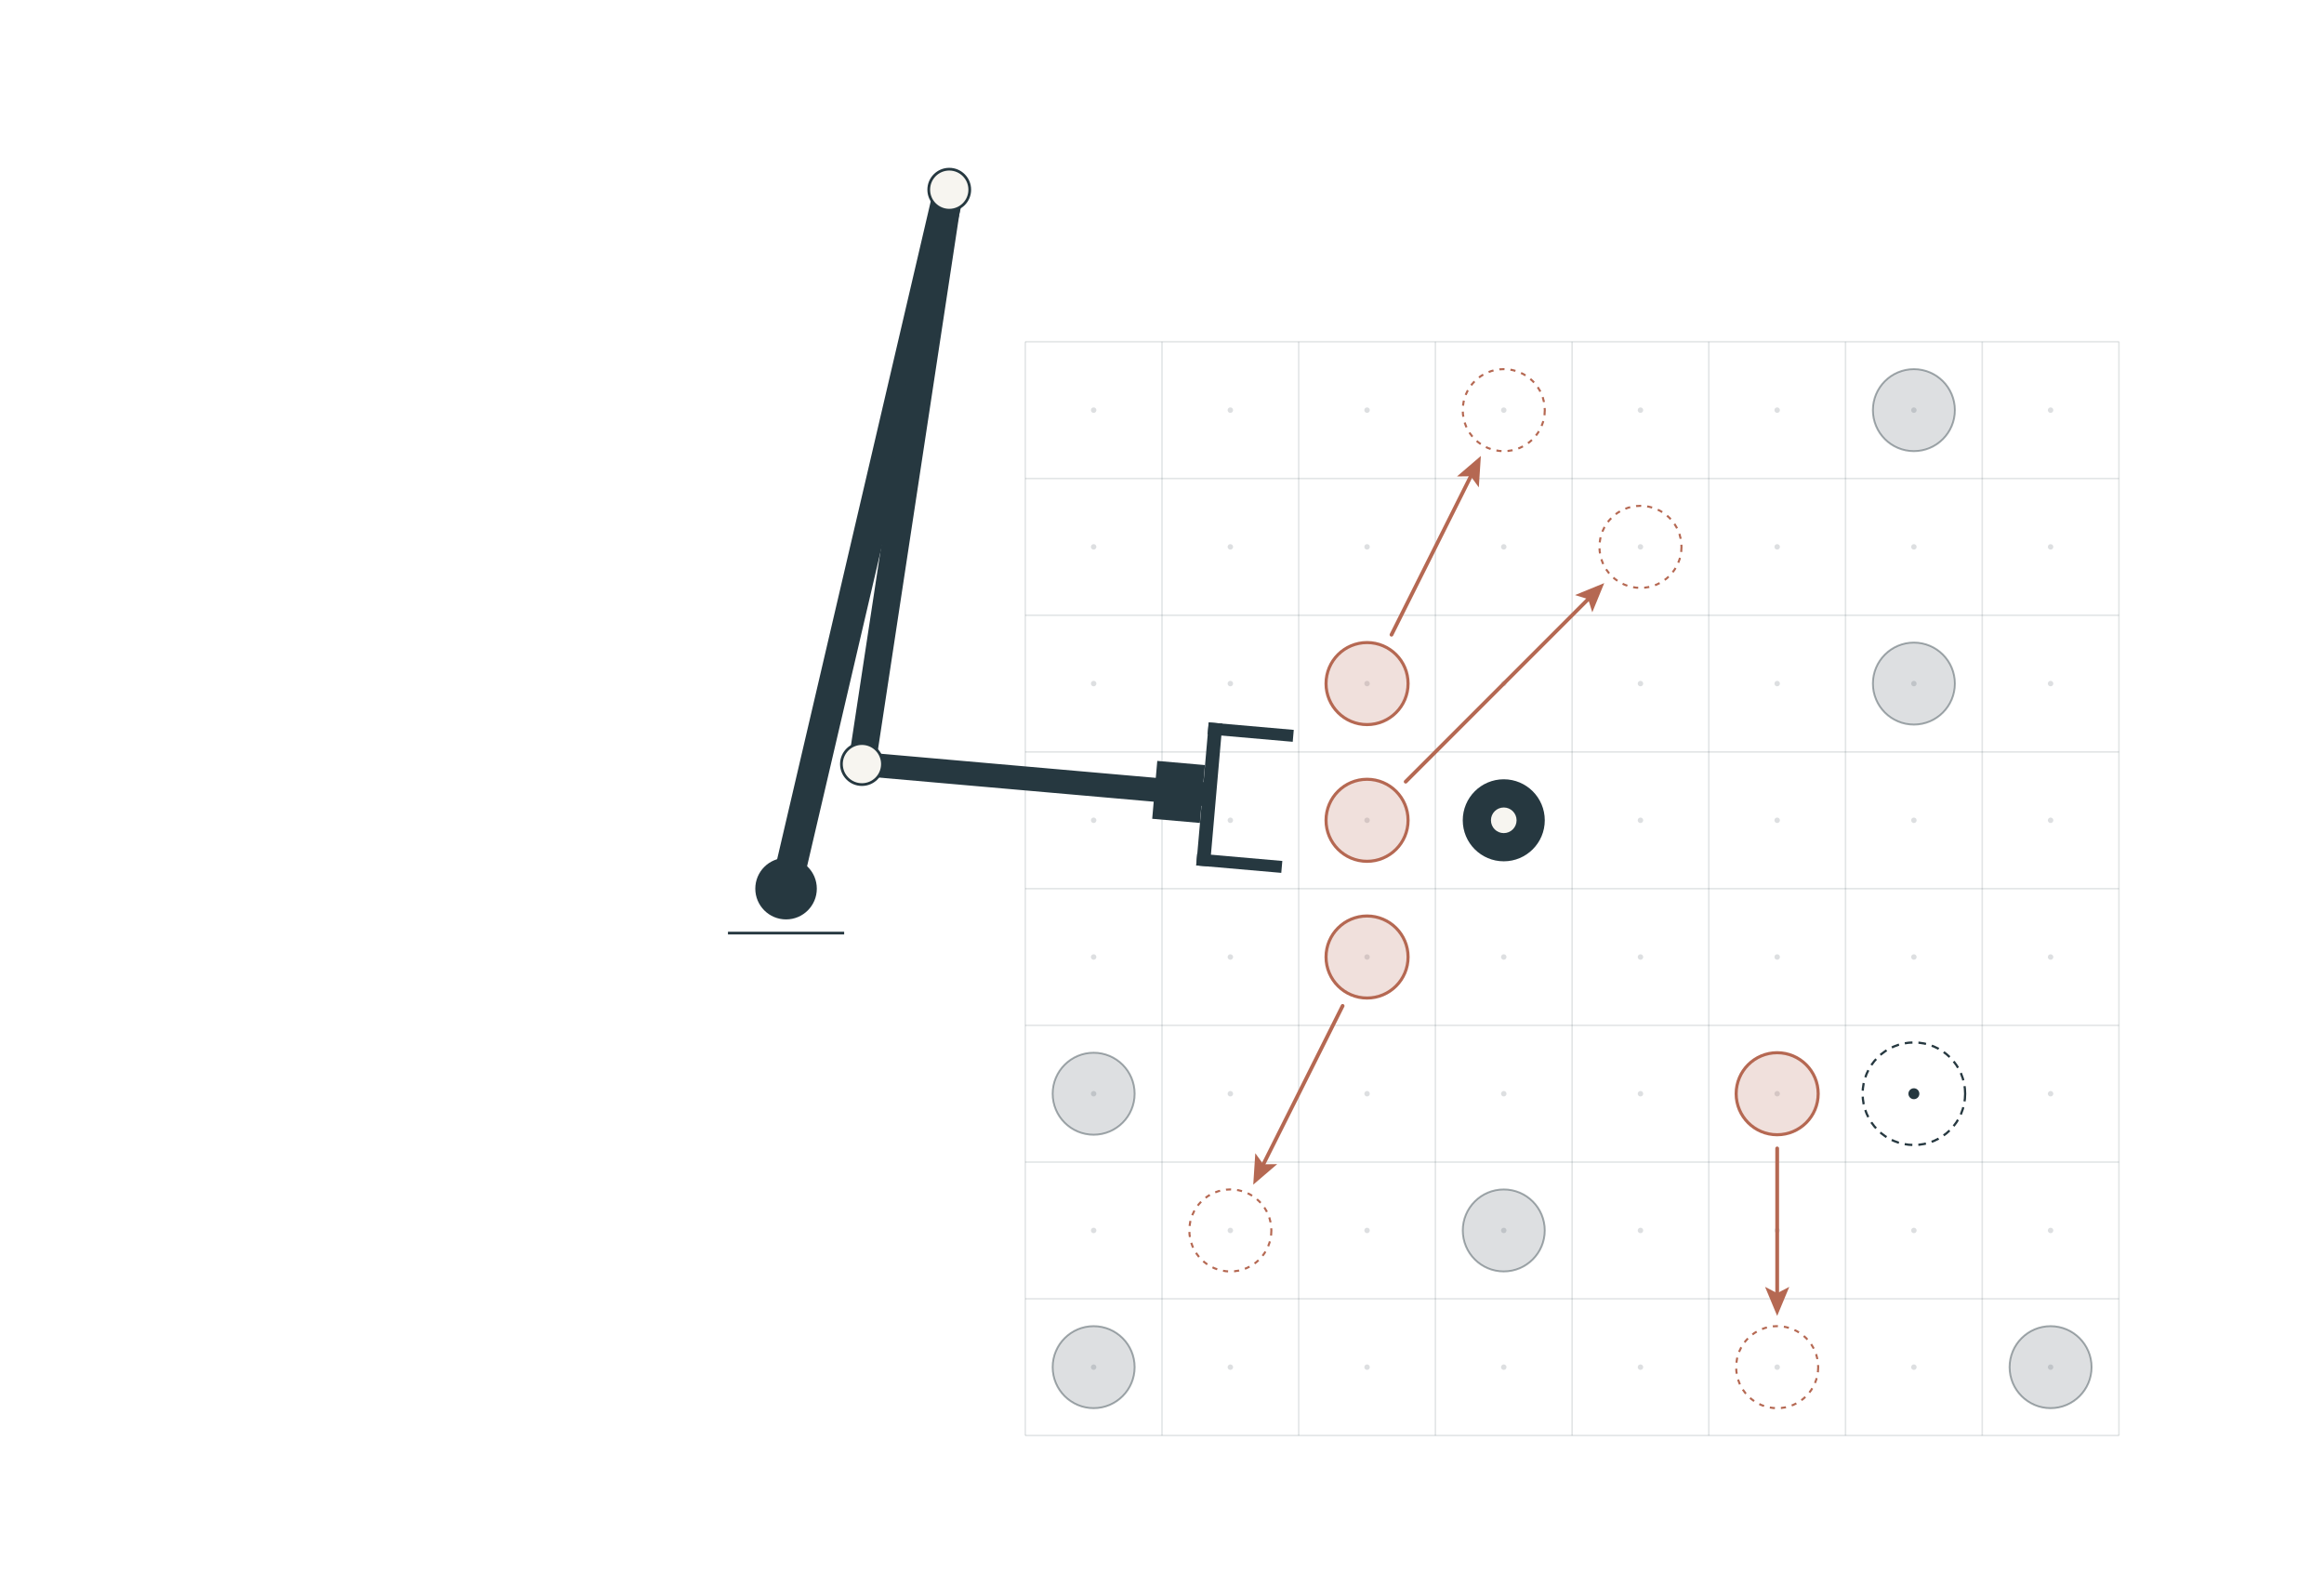
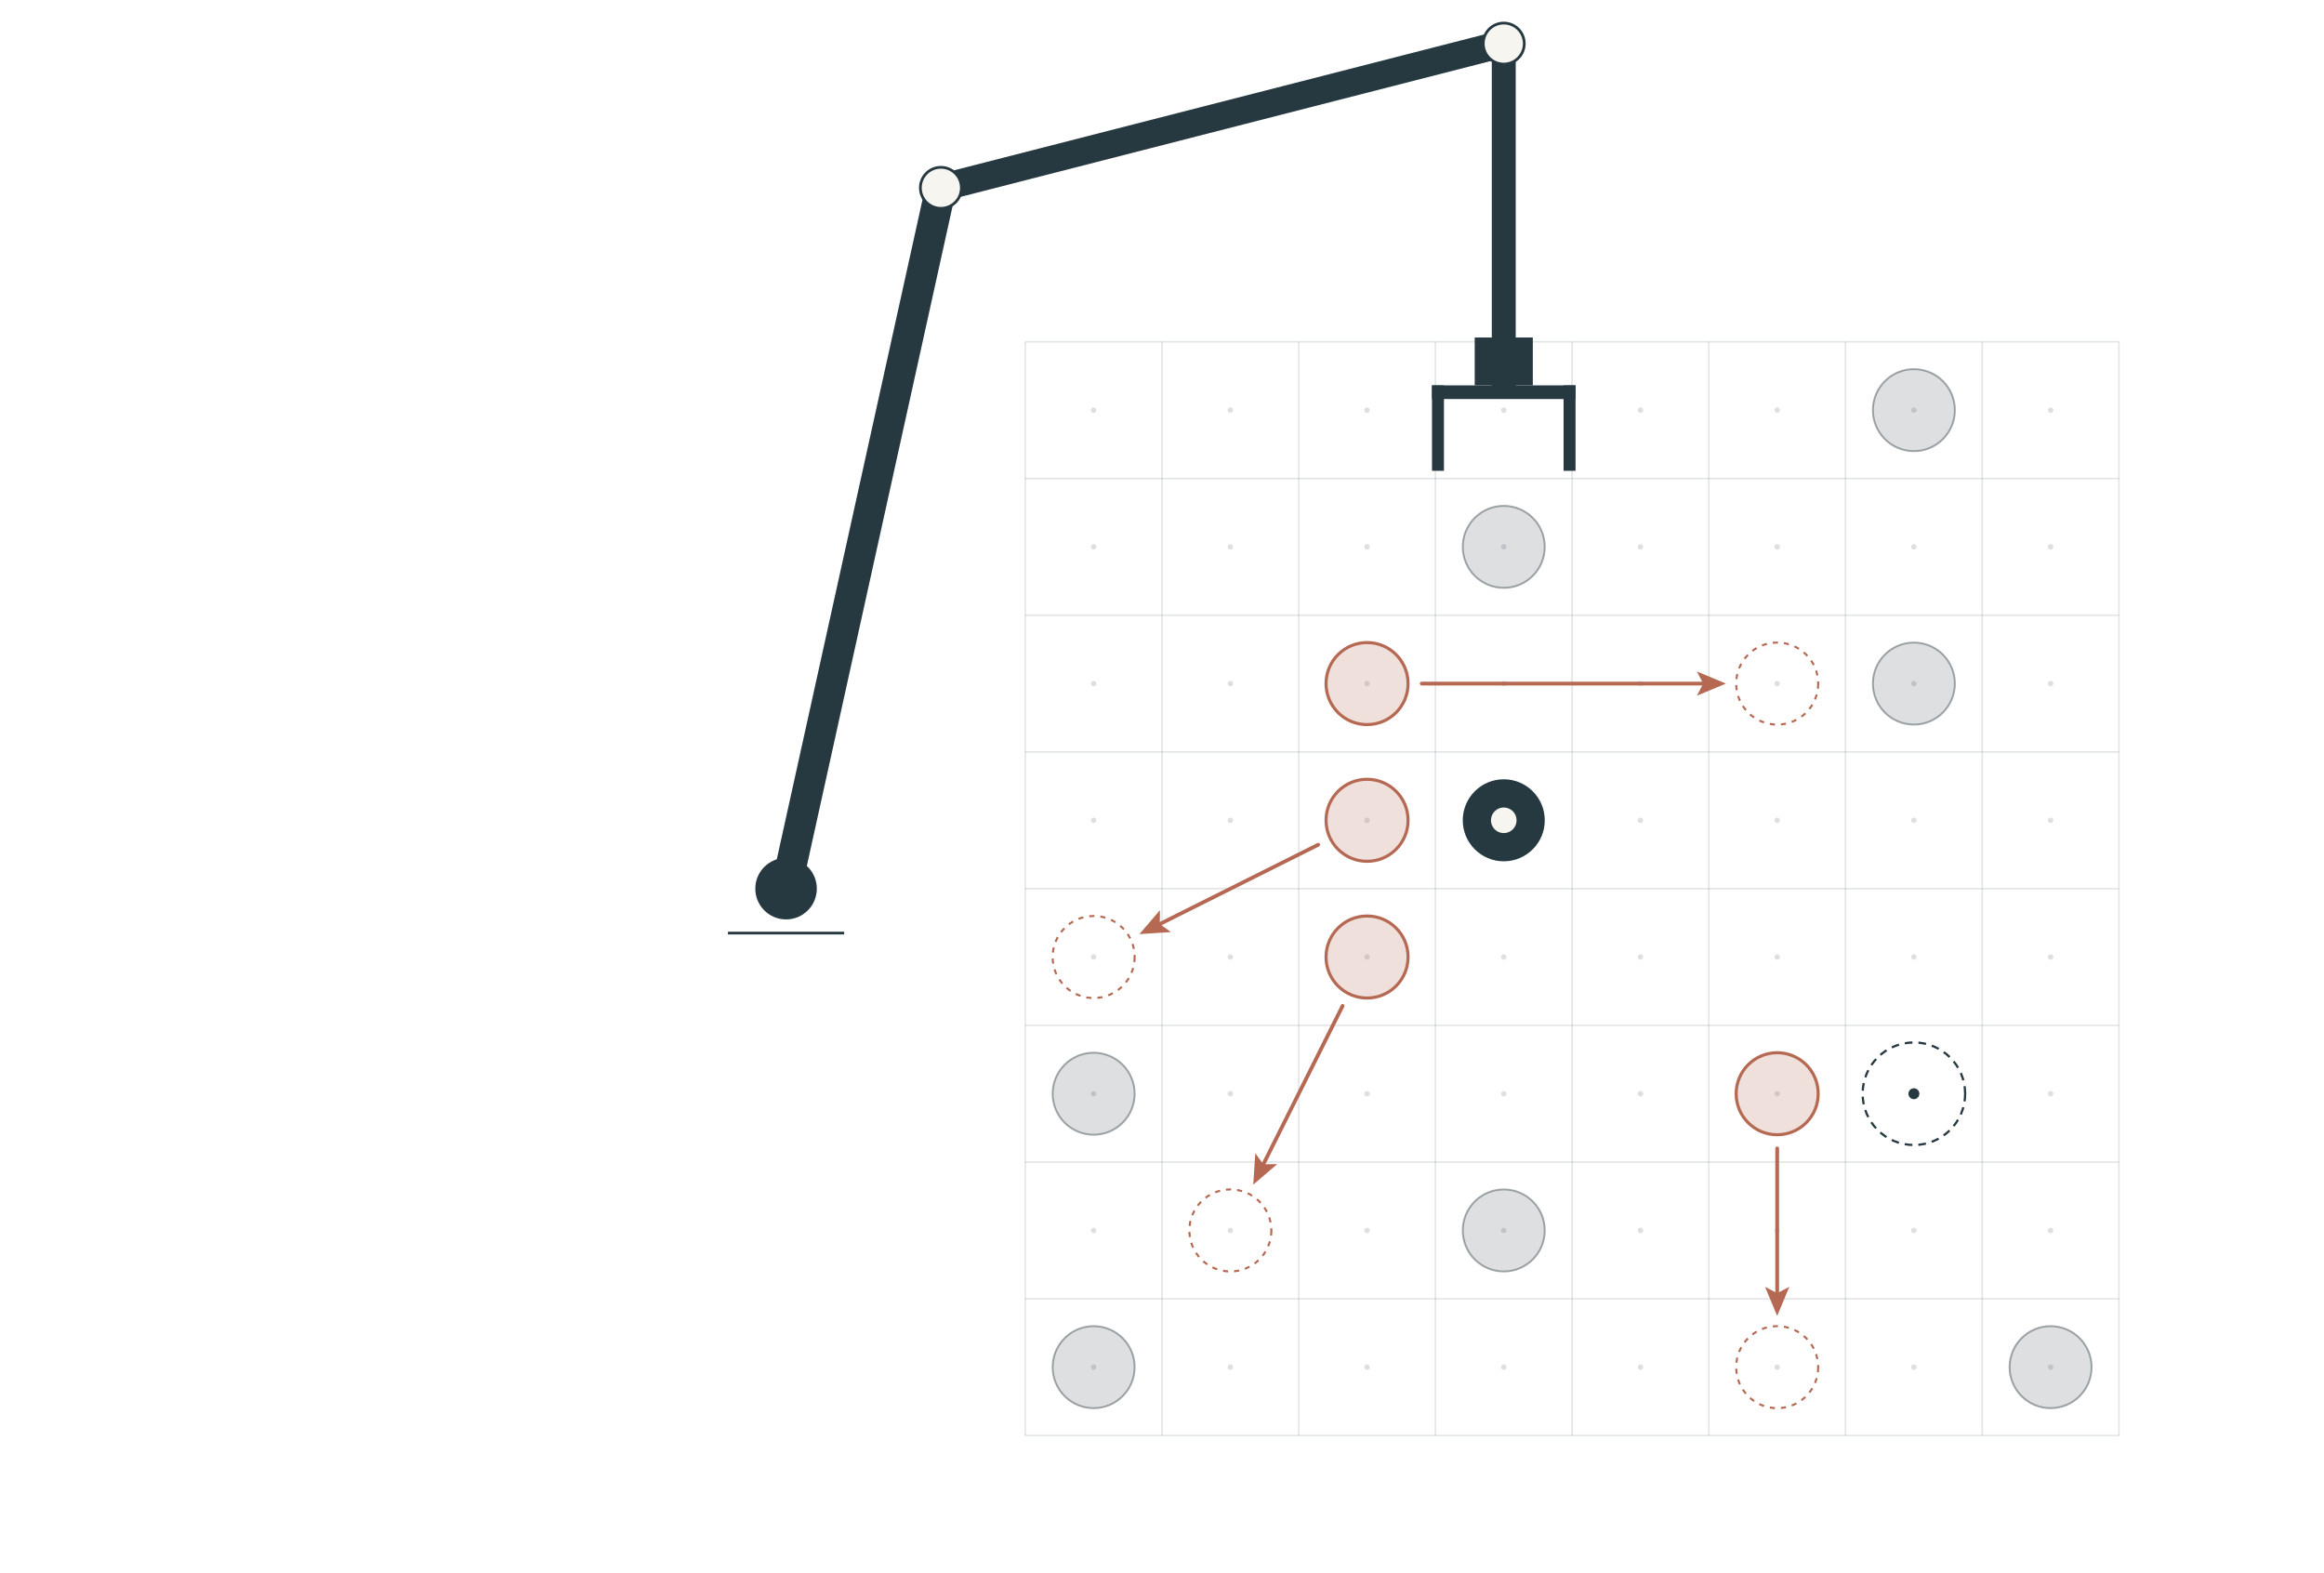
<svg xmlns="http://www.w3.org/2000/svg" viewBox="0 0 1360 920" width="1360" height="920" fill="none" shape-rendering="geometricPrecision">
  <g id="lattice">
    <g id="lattice-lines" stroke="#263840" stroke-width="0.9" stroke-opacity="0.13" fill="none">
      <path d="M600,840 L600,200" />
      <path d="M680,840 L680,200" />
      <path d="M760,840 L760,200" />
      <path d="M840,840 L840,200" />
      <path d="M920,840 L920,200" />
      <path d="M1000,840 L1000,200" />
      <path d="M1080,840 L1080,200" />
      <path d="M1160,840 L1160,200" />
      <path d="M1240,840 L1240,200" />
      <path d="M600,840 L1240,840" />
      <path d="M600,760 L1240,760" />
      <path d="M600,680 L1240,680" />
      <path d="M600,600 L1240,600" />
      <path d="M600,520 L1240,520" />
      <path d="M600,440 L1240,440" />
      <path d="M600,360 L1240,360" />
      <path d="M600,280 L1240,280" />
      <path d="M600,200 L1240,200" />
    </g>
    <g id="lattice-centres">
      <circle cx="640" cy="800" r="1.6" fill="#263840" fill-opacity="0.16" />
      <circle cx="720" cy="800" r="1.6" fill="#263840" fill-opacity="0.16" />
      <circle cx="800" cy="800" r="1.6" fill="#263840" fill-opacity="0.16" />
      <circle cx="880" cy="800" r="1.6" fill="#263840" fill-opacity="0.16" />
      <circle cx="960" cy="800" r="1.6" fill="#263840" fill-opacity="0.16" />
      <circle cx="1040" cy="800" r="1.6" fill="#263840" fill-opacity="0.16" />
      <circle cx="1120" cy="800" r="1.6" fill="#263840" fill-opacity="0.16" />
      <circle cx="1200" cy="800" r="1.6" fill="#263840" fill-opacity="0.16" />
      <circle cx="640" cy="720" r="1.6" fill="#263840" fill-opacity="0.16" />
      <circle cx="720" cy="720" r="1.6" fill="#263840" fill-opacity="0.16" />
      <circle cx="800" cy="720" r="1.6" fill="#263840" fill-opacity="0.16" />
      <circle cx="880" cy="720" r="1.6" fill="#263840" fill-opacity="0.16" />
      <circle cx="960" cy="720" r="1.6" fill="#263840" fill-opacity="0.16" />
      <circle cx="1040" cy="720" r="1.6" fill="#263840" fill-opacity="0.16" />
      <circle cx="1120" cy="720" r="1.6" fill="#263840" fill-opacity="0.16" />
      <circle cx="1200" cy="720" r="1.6" fill="#263840" fill-opacity="0.16" />
      <circle cx="640" cy="640" r="1.6" fill="#263840" fill-opacity="0.16" />
      <circle cx="720" cy="640" r="1.6" fill="#263840" fill-opacity="0.16" />
      <circle cx="800" cy="640" r="1.6" fill="#263840" fill-opacity="0.16" />
      <circle cx="880" cy="640" r="1.6" fill="#263840" fill-opacity="0.16" />
      <circle cx="960" cy="640" r="1.6" fill="#263840" fill-opacity="0.16" />
      <circle cx="1040" cy="640" r="1.6" fill="#263840" fill-opacity="0.16" />
      <circle cx="1120" cy="640" r="1.6" fill="#263840" fill-opacity="0.16" />
      <circle cx="1200" cy="640" r="1.6" fill="#263840" fill-opacity="0.16" />
      <circle cx="640" cy="560" r="1.6" fill="#263840" fill-opacity="0.16" />
      <circle cx="720" cy="560" r="1.6" fill="#263840" fill-opacity="0.16" />
      <circle cx="800" cy="560" r="1.6" fill="#263840" fill-opacity="0.16" />
      <circle cx="880" cy="560" r="1.6" fill="#263840" fill-opacity="0.16" />
      <circle cx="960" cy="560" r="1.6" fill="#263840" fill-opacity="0.16" />
      <circle cx="1040" cy="560" r="1.6" fill="#263840" fill-opacity="0.16" />
      <circle cx="1120" cy="560" r="1.6" fill="#263840" fill-opacity="0.16" />
      <circle cx="1200" cy="560" r="1.6" fill="#263840" fill-opacity="0.16" />
      <circle cx="640" cy="480" r="1.6" fill="#263840" fill-opacity="0.16" />
      <circle cx="720" cy="480" r="1.6" fill="#263840" fill-opacity="0.16" />
      <circle cx="800" cy="480" r="1.6" fill="#263840" fill-opacity="0.16" />
      <circle cx="880" cy="480" r="1.6" fill="#263840" fill-opacity="0.16" />
      <circle cx="960" cy="480" r="1.6" fill="#263840" fill-opacity="0.16" />
      <circle cx="1040" cy="480" r="1.6" fill="#263840" fill-opacity="0.16" />
      <circle cx="1120" cy="480" r="1.6" fill="#263840" fill-opacity="0.16" />
      <circle cx="1200" cy="480" r="1.6" fill="#263840" fill-opacity="0.16" />
      <circle cx="640" cy="400" r="1.6" fill="#263840" fill-opacity="0.16" />
      <circle cx="720" cy="400" r="1.6" fill="#263840" fill-opacity="0.16" />
      <circle cx="800" cy="400" r="1.6" fill="#263840" fill-opacity="0.16" />
      <circle cx="880" cy="400" r="1.6" fill="#263840" fill-opacity="0.16" />
      <circle cx="960" cy="400" r="1.6" fill="#263840" fill-opacity="0.16" />
      <circle cx="1040" cy="400" r="1.6" fill="#263840" fill-opacity="0.16" />
      <circle cx="1120" cy="400" r="1.6" fill="#263840" fill-opacity="0.16" />
      <circle cx="1200" cy="400" r="1.6" fill="#263840" fill-opacity="0.16" />
      <circle cx="640" cy="320" r="1.6" fill="#263840" fill-opacity="0.16" />
      <circle cx="720" cy="320" r="1.6" fill="#263840" fill-opacity="0.16" />
      <circle cx="800" cy="320" r="1.6" fill="#263840" fill-opacity="0.16" />
      <circle cx="880" cy="320" r="1.6" fill="#263840" fill-opacity="0.16" />
      <circle cx="960" cy="320" r="1.6" fill="#263840" fill-opacity="0.16" />
      <circle cx="1040" cy="320" r="1.6" fill="#263840" fill-opacity="0.16" />
      <circle cx="1120" cy="320" r="1.6" fill="#263840" fill-opacity="0.16" />
      <circle cx="1200" cy="320" r="1.6" fill="#263840" fill-opacity="0.16" />
      <circle cx="640" cy="240" r="1.6" fill="#263840" fill-opacity="0.16" />
      <circle cx="720" cy="240" r="1.6" fill="#263840" fill-opacity="0.16" />
      <circle cx="800" cy="240" r="1.6" fill="#263840" fill-opacity="0.16" />
      <circle cx="880" cy="240" r="1.6" fill="#263840" fill-opacity="0.16" />
      <circle cx="960" cy="240" r="1.6" fill="#263840" fill-opacity="0.16" />
      <circle cx="1040" cy="240" r="1.6" fill="#263840" fill-opacity="0.16" />
      <circle cx="1120" cy="240" r="1.6" fill="#263840" fill-opacity="0.16" />
      <circle cx="1200" cy="240" r="1.6" fill="#263840" fill-opacity="0.16" />
    </g>
  </g>
  <g id="goal">
    <circle cx="1120" cy="640" r="30" fill="none" stroke="#263840" stroke-width="1.3" stroke-dasharray="4.5 3.5" />
    <circle cx="1120" cy="640" r="3.2" fill="#263840" />
  </g>
  <g id="discs-context">
    <circle cx="1120" cy="240" r="24" id="c0" fill="#263840" fill-opacity="0.16" stroke="#263840" stroke-opacity="0.42" stroke-width="1.1" />
    <circle cx="1120" cy="400" r="24" id="c1" fill="#263840" fill-opacity="0.16" stroke="#263840" stroke-opacity="0.42" stroke-width="1.1" />
    <circle cx="640" cy="800" r="24" id="c2" fill="#263840" fill-opacity="0.16" stroke="#263840" stroke-opacity="0.42" stroke-width="1.1" />
    <circle cx="880" cy="720" r="24" id="c3" fill="#263840" fill-opacity="0.16" stroke="#263840" stroke-opacity="0.42" stroke-width="1.1" />
    <circle cx="1200" cy="800" r="24" id="c4" fill="#263840" fill-opacity="0.16" stroke="#263840" stroke-opacity="0.42" stroke-width="1.1" />
    <circle cx="640" cy="640" r="24" id="c5" fill="#263840" fill-opacity="0.16" stroke="#263840" stroke-opacity="0.42" stroke-width="1.1" />
+     <circle cx="880" cy="320" r="24" id="c6" fill="#263840" fill-opacity="0.16" stroke="#263840" stroke-opacity="0.42" stroke-width="1.1" />
  </g>
  <g id="blockers-highlight">
    <circle cx="800" cy="400" r="24" id="b1-hl" fill="#B56852" fill-opacity="0.20" stroke="#B56852" stroke-width="1.8" />
    <circle cx="800" cy="560" r="24" id="b2-hl" fill="#B56852" fill-opacity="0.20" stroke="#B56852" stroke-width="1.8" />
    <circle cx="800" cy="480" r="24" id="b3-hl" fill="#B56852" fill-opacity="0.20" stroke="#B56852" stroke-width="1.8" />
    <circle cx="1040" cy="640" r="24" id="b4-hl" fill="#B56852" fill-opacity="0.20" stroke="#B56852" stroke-width="1.8" />
  </g>
  <g id="destinations">
-     <circle cx="880" cy="240" r="24" id="dest-b1" fill="none" stroke="#B56852" stroke-width="1.2" stroke-dasharray="3 3.5" />
+     <circle cx="1040" cy="400" r="24" id="dest-b1" fill="none" stroke="#B56852" stroke-width="1.2" stroke-dasharray="3 3.5" />
    <circle cx="720" cy="720" r="24" id="dest-b2" fill="none" stroke="#B56852" stroke-width="1.2" stroke-dasharray="3 3.5" />
-     <circle cx="960" cy="320" r="24" id="dest-b3" fill="none" stroke="#B56852" stroke-width="1.2" stroke-dasharray="3 3.5" />
+     <circle cx="640" cy="560" r="24" id="dest-b3" fill="none" stroke="#B56852" stroke-width="1.2" stroke-dasharray="3 3.5" />
    <circle cx="1040" cy="800" r="24" id="dest-b4" fill="none" stroke="#B56852" stroke-width="1.2" stroke-dasharray="3 3.5" />
  </g>
  <g id="target">
    <circle cx="880" cy="480" r="24" fill="#263840" />
    <circle cx="880" cy="480" r="7.5" fill="#F7F5F0" />
  </g>
  <g id="robot-approach" opacity="1">
    <path d="M426,546 L494,546" stroke="#263840" stroke-width="1.6" />
    <circle cx="460" cy="520" r="18" fill="#263840" />
    <circle cx="460" cy="520" r="5.5" fill="#F7F5F0" />
-     <path d="M460,520 L555.5,111" stroke="#263840" stroke-width="18" stroke-linecap="round" />
-     <path d="M555.5,111 L504.4,447.1" stroke="#263840" stroke-width="16" stroke-linecap="round" />
-     <path d="M504.4,447.1 L703.7,464.6" stroke="#263840" stroke-width="14" stroke-linecap="round" />
-     <rect x="-14" y="-17" width="28" height="34" transform="translate(689.7 463.4) rotate(5)" fill="#263840" />
-     <rect x="-4" y="-42" width="8" height="84" transform="translate(707.7 464.9) rotate(5)" fill="#263840" />
-     <rect x="-25" y="-3.5" width="50" height="7" transform="translate(725.2 505.1) rotate(5)" fill="#263840" />
-     <rect x="-25" y="-3.5" width="50" height="7" transform="translate(731.9 428.4) rotate(5)" fill="#263840" />
-     <circle cx="555.5" cy="111" r="12" fill="#F7F5F0" stroke="#263840" stroke-width="1.6" />
-     <circle cx="504.4" cy="447.1" r="12" fill="#F7F5F0" stroke="#263840" stroke-width="1.6" />
+     <path d="M460,520 L550.6,109.9" stroke="#263840" stroke-width="18" stroke-linecap="round" />
+     <path d="M550.6,109.9 L880,25.5" stroke="#263840" stroke-width="16" stroke-linecap="round" />
+     <path d="M880,25.5 L880,225.5" stroke="#263840" stroke-width="14" stroke-linecap="round" />
+     <rect x="-14" y="-17" width="28" height="34" transform="translate(880 211.5) rotate(90)" fill="#263840" />
+     <rect x="-4" y="-42" width="8" height="84" transform="translate(880 229.5) rotate(90)" fill="#263840" />
+     <rect x="-25" y="-3.5" width="50" height="7" transform="translate(841.5 250.5) rotate(90)" fill="#263840" />
+     <rect x="-25" y="-3.5" width="50" height="7" transform="translate(918.5 250.5) rotate(90)" fill="#263840" />
+     <circle cx="550.6" cy="109.9" r="12" fill="#F7F5F0" stroke="#263840" stroke-width="1.6" />
+     <circle cx="880" cy="25.5" r="12" fill="#F7F5F0" stroke="#263840" stroke-width="1.6" />
  </g>
  <g id="relocation-arrows">
    <g id="move-b1">
-       <path d="M814.3,371.4 L861.3,277.5" stroke="#B56852" stroke-width="2.2" stroke-linecap="round" fill="none" />
-       <path d="M866.6,266.8 L852.6,278.8 L860.7,278.7 L865.4,285.2 L866.6,266.8" fill="#B56852" stroke="none" />
+       <path d="M832,400 L998.1,400" stroke="#B56852" stroke-width="2.2" stroke-linecap="round" fill="none" />
+       <path d="M1010,400 L993,392.9 L996.7,400 L993,407.1 L1010,400" fill="#B56852" stroke="none" />
    </g>
    <g id="move-b2">
      <path d="M785.7,588.6 L738.7,682.5" stroke="#B56852" stroke-width="2.2" stroke-linecap="round" fill="none" />
      <path d="M733.4,693.2 L747.4,681.2 L739.3,681.3 L734.6,674.8 L733.4,693.2" fill="#B56852" stroke="none" />
    </g>
    <g id="move-b3">
-       <path d="M822.6,457.4 L930.4,349.6" stroke="#B56852" stroke-width="2.2" stroke-linecap="round" fill="none" />
-       <path d="M938.8,341.2 L921.7,348.2 L929.4,350.6 L931.8,358.3 L938.8,341.2" fill="#B56852" stroke="none" />
+       <path d="M771.4,494.3 L677.5,541.3" stroke="#B56852" stroke-width="2.2" stroke-linecap="round" fill="none" />
+       <path d="M666.8,546.6 L685.2,545.4 L678.7,540.7 L678.8,532.6 L666.8,546.6" fill="#B56852" stroke="none" />
    </g>
    <g id="move-b4">
      <path d="M1040,672 L1040,758.1" stroke="#B56852" stroke-width="2.2" stroke-linecap="round" fill="none" />
      <path d="M1040,770 L1047.1,753 L1040,756.7 L1032.9,753 L1040,770" fill="#B56852" stroke="none" />
    </g>
  </g>
</svg>
